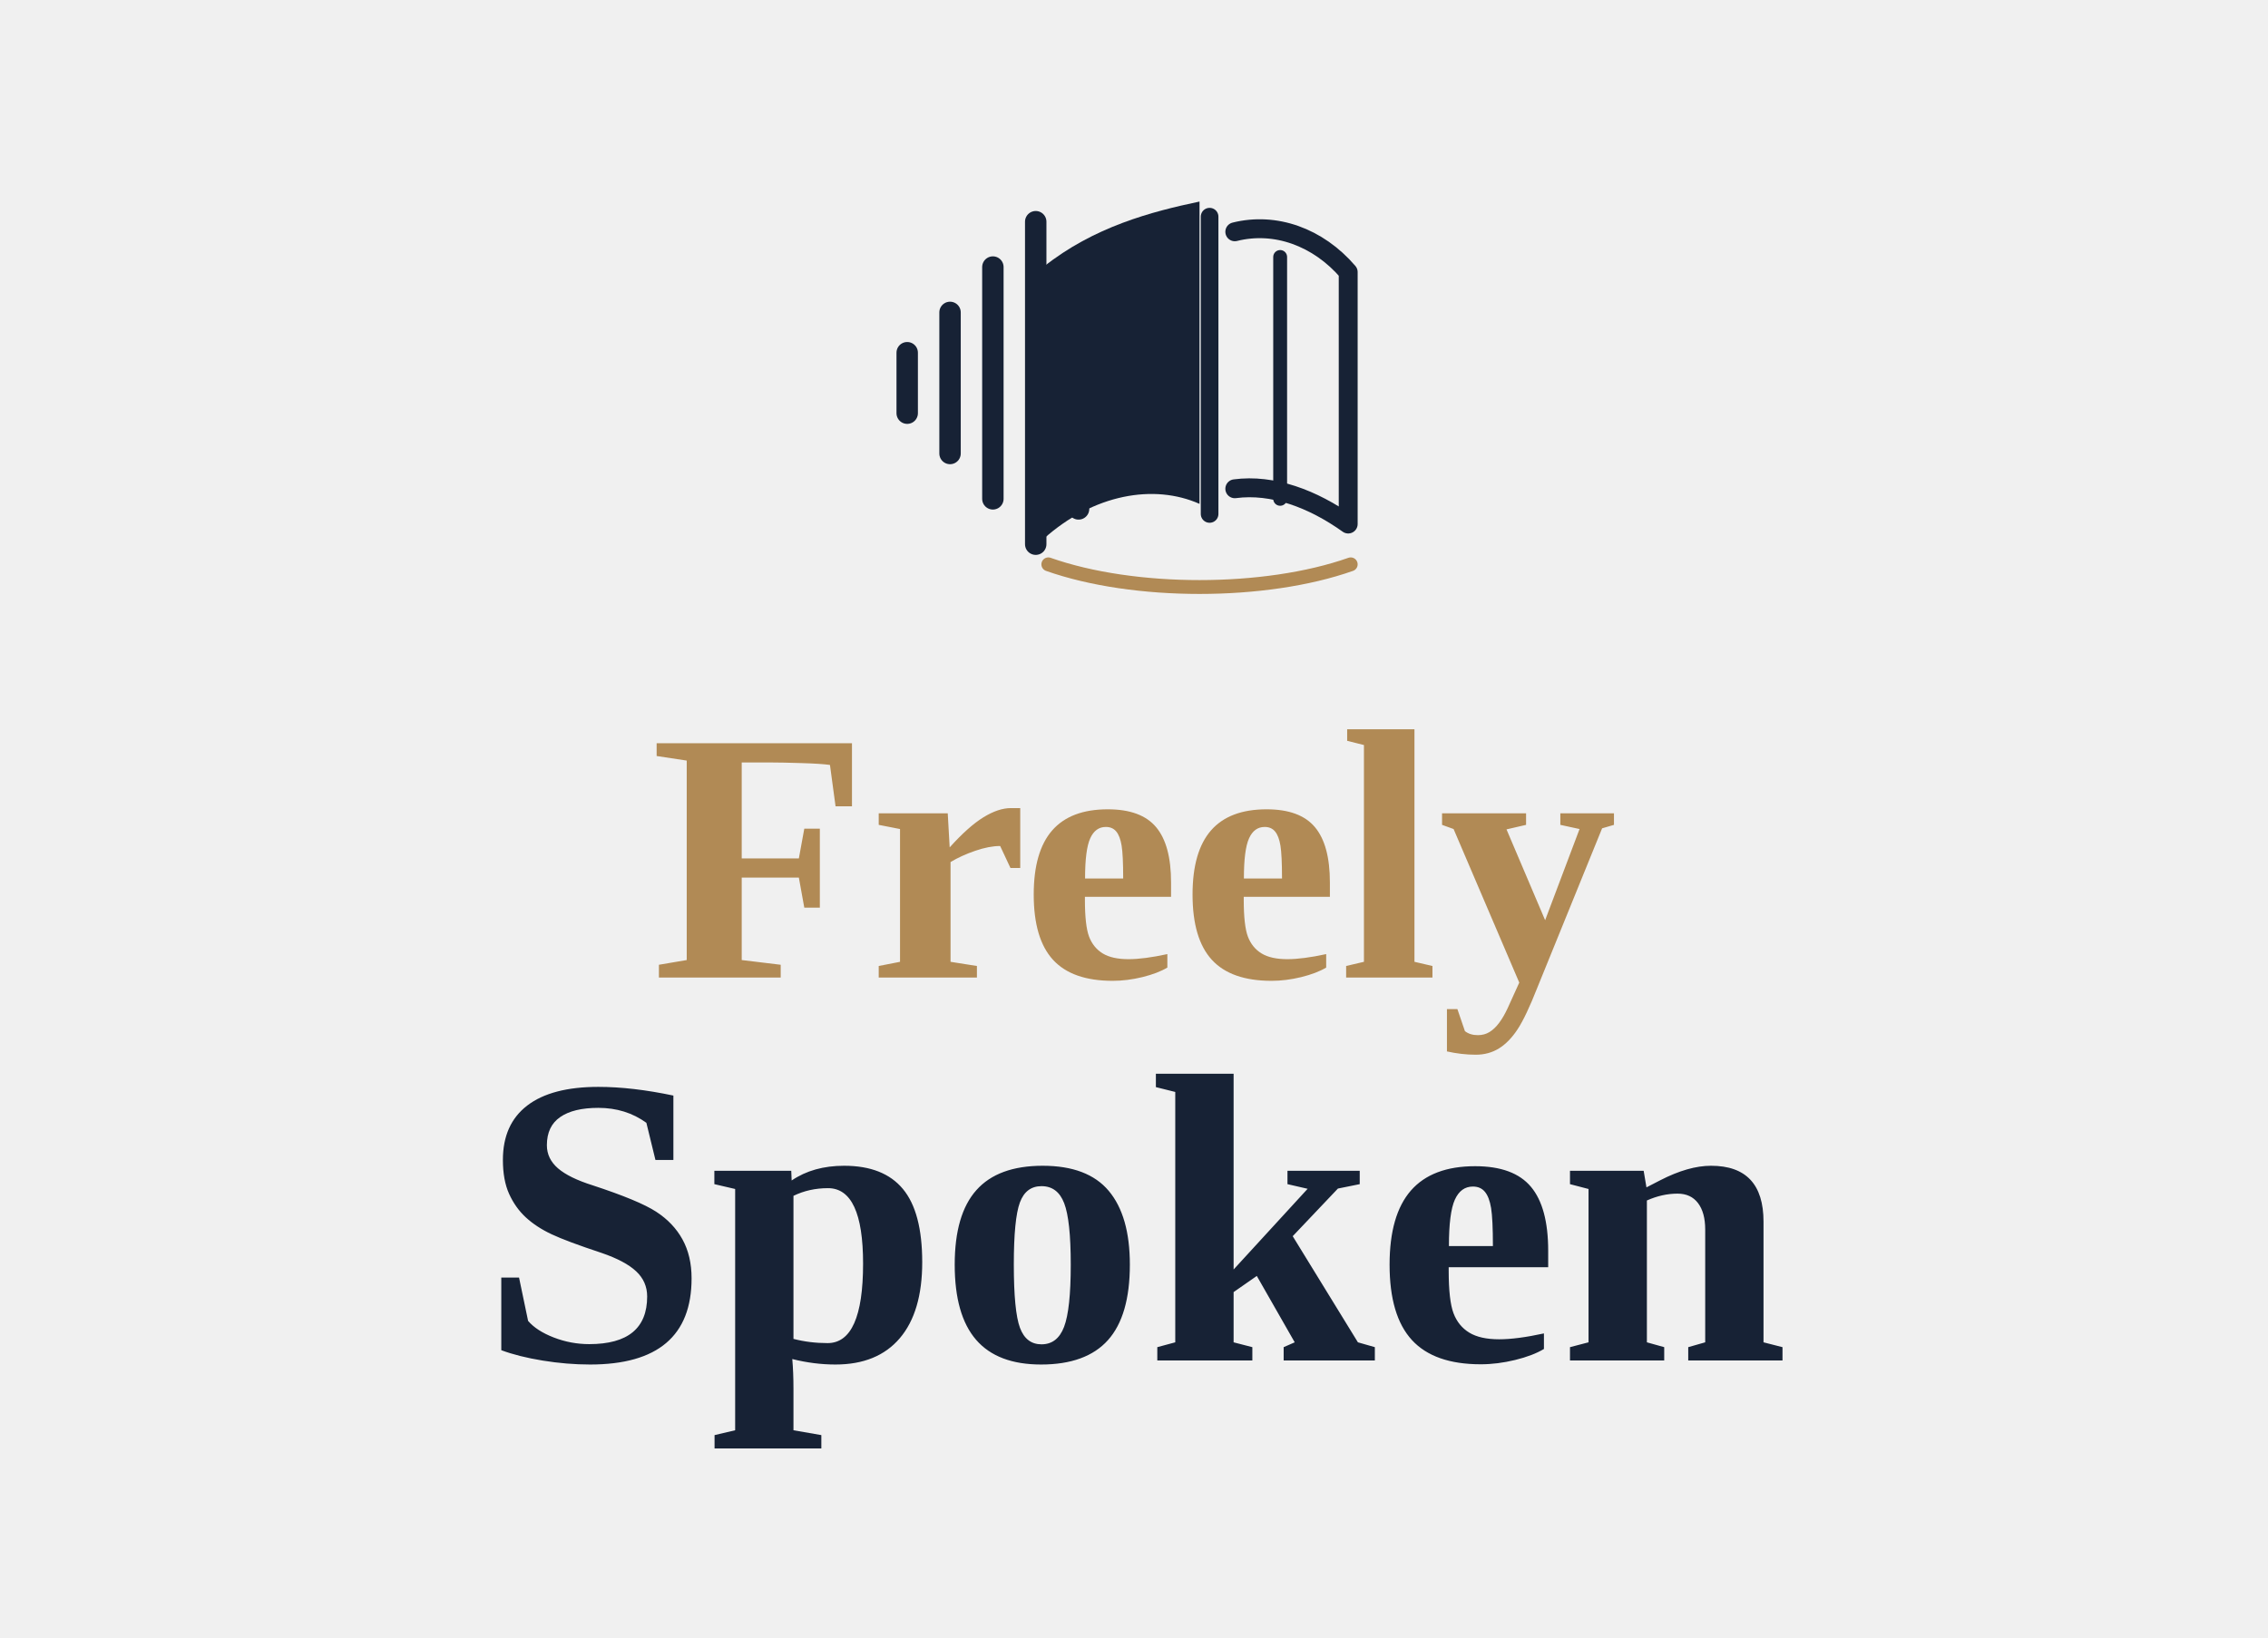
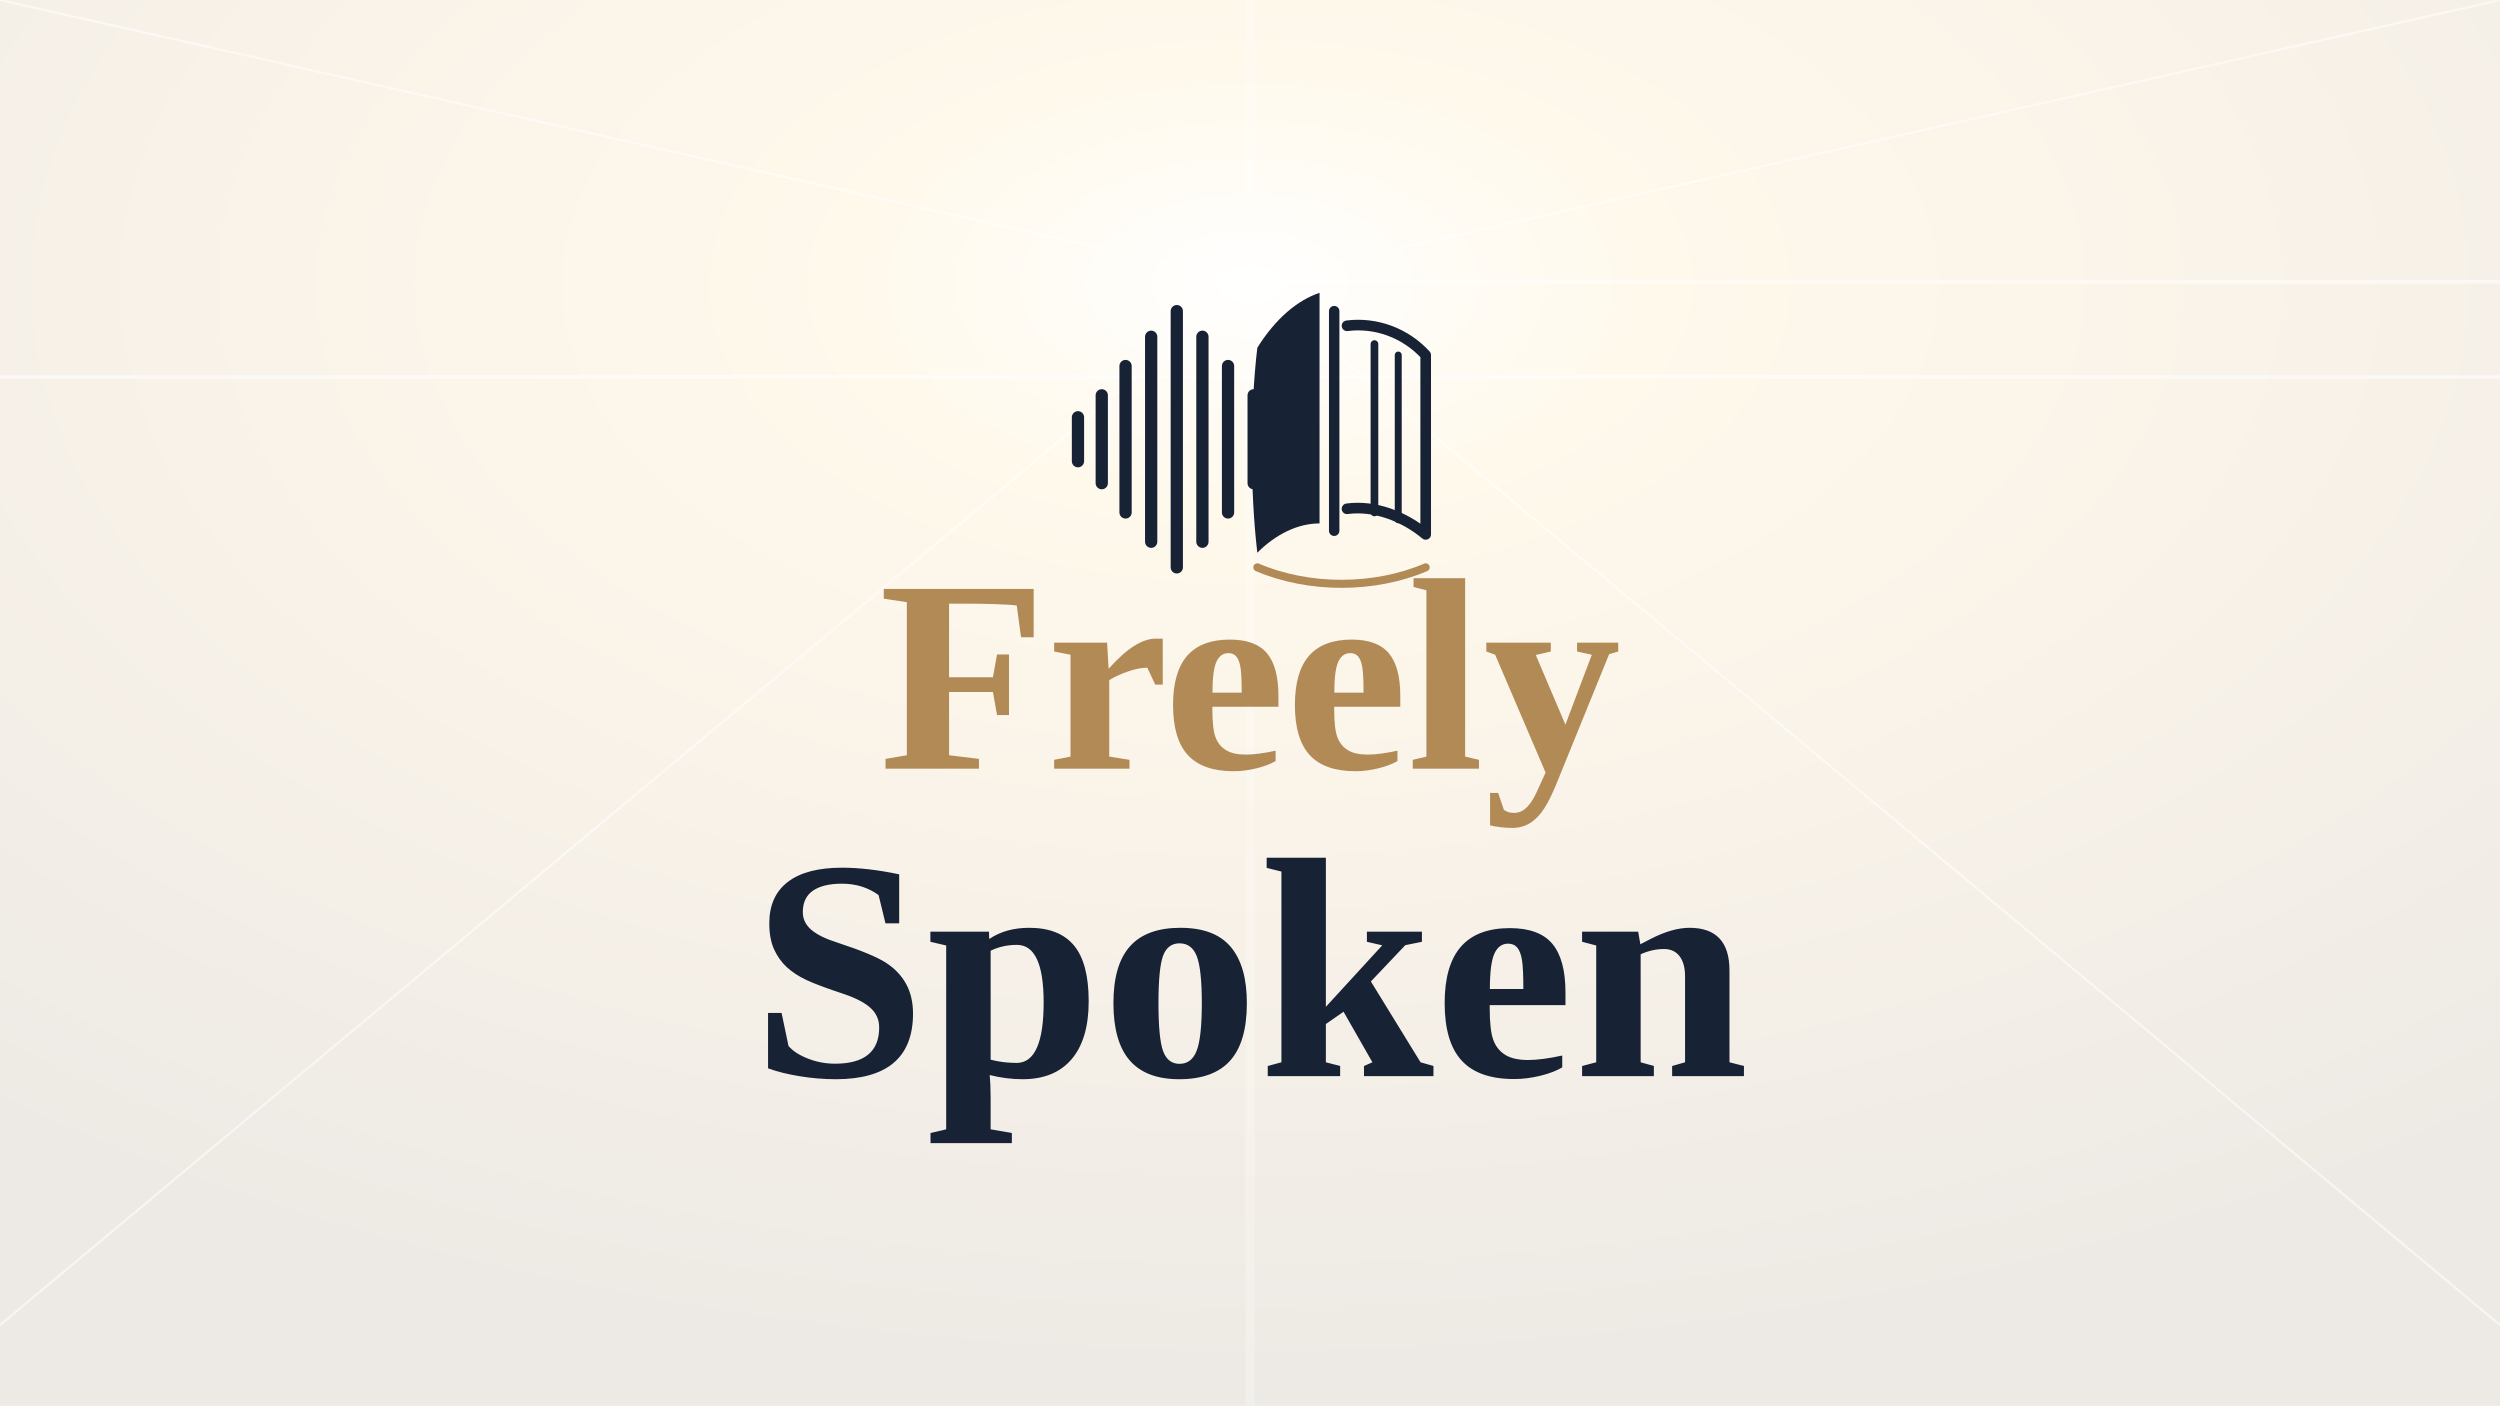
- <svg xmlns="http://www.w3.org/2000/svg" viewBox="0 0 900 650" role="img" aria-labelledby="title">
-   <g transform="translate(322 24)">
+ <svg xmlns="http://www.w3.org/2000/svg" viewBox="0 0 1366 768" role="img" aria-labelledby="title">
+   <defs>
+     <radialGradient id="glow" cx="50%" cy="20%" r="78%">
+       <stop offset="0%" stop-color="#FFFFFF" />
+       <stop offset="20%" stop-color="#FFF9EC" />
+       <stop offset="60%" stop-color="#F7F1E8" />
+       <stop offset="100%" stop-color="#EDEAE5" />
+     </radialGradient>
+   </defs>
+   <rect width="1366" height="768" fill="#F7F1E8" />
+   <rect width="1366" height="768" fill="url(#glow)" />
+   <g stroke="#FFFFFF" stroke-linecap="butt" opacity="0.55">
+     <path d="M683 154H1366" stroke-width="2" />
+     <path d="M0 206H1366" stroke-width="2" />
+     <path d="M683 0V768" stroke-width="5" opacity="0.45" />
+     <path d="M683 154 0 0" stroke-width="1.2" />
+     <path d="M683 154 1366 0" stroke-width="1.2" />
+     <path d="M683 154 0 724" stroke-width="1.2" />
+     <path d="M683 154 1366 724" stroke-width="1.2" />
+   </g>
+   <g transform="translate(555 112)">
    <g fill="none" stroke="#172235" stroke-linecap="round" stroke-linejoin="round">
-       <path d="M38 116v24" stroke-width="8.5" />
-       <path d="M55 100v56" stroke-width="8.5" />
-       <path d="M72 82v92" stroke-width="8.5" />
-       <path d="M89 64v128" stroke-width="8.5" />
-       <path d="M106 78v100" stroke-width="8.5" />
-       <path d="M123 96v64" stroke-width="8.5" />
+       <path d="M34 116v24" stroke-width="6.7" />
+       <path d="M47 104v48" stroke-width="6.7" />
+       <path d="M60 88v80" stroke-width="6.7" />
+       <path d="M74 72v112" stroke-width="6.7" />
+       <path d="M88 58v140" stroke-width="6.7" />
+       <path d="M102 72v112" stroke-width="6.7" />
+       <path d="M116 88v80" stroke-width="6.7" />
+       <path d="M130 104v48" stroke-width="6.7" />
    </g>
-     <path fill="#172235" d="M154 56v120c-18-8-42-4-62 14V82c20-16 43-22 62-26Z" />
+     <path fill="#172235" d="M166 48v126c-12 0-24 6-34 16-4-34-4-78 0-112 10-16 22-26 34-30Z" />
    <g fill="none" stroke="#172235" stroke-linecap="round" stroke-linejoin="round">
-       <path d="M168 68c16-4 33 2 45 16v100c-14-10-30-16-45-14" stroke-width="7.5" />
-       <path d="M158 62v118" stroke-width="7" />
-       <path d="M186 78v96" stroke-width="5.5" />
+       <path d="M181 66c16-2 32 4 43 16v98c-12-10-28-16-43-14" stroke-width="5.8" />
+       <path d="M174 58v120" stroke-width="5.7" />
+       <path d="M196 76v92" stroke-width="4.2" />
+       <path d="M209 82v90" stroke-width="3.8" />
    </g>
-     <path d="M94 200c34 12 86 12 120 0" fill="none" stroke="#B18A55" stroke-width="5.5" stroke-linecap="round" />
+     <path d="M132 198c28 12 64 12 92 0" fill="none" stroke="#B18A55" stroke-width="4.4" stroke-linecap="round" />
  </g>
-   <text x="450" y="388" text-anchor="middle" fill="#B18A55" font-family="Georgia, 'Times New Roman', serif" font-size="142" font-weight="700">Freely</text>
-   <text x="450" y="540" text-anchor="middle" fill="#172235" font-family="Georgia, 'Times New Roman', serif" font-size="164" font-weight="700">Spoken</text>
+   <text x="683" y="420" text-anchor="middle" fill="#B18A55" font-family="Georgia, 'Times New Roman', serif" font-size="150" font-weight="700">Freely</text>
+   <text x="683" y="588" text-anchor="middle" fill="#172235" font-family="Georgia, 'Times New Roman', serif" font-size="172" font-weight="700">Spoken</text>
</svg>
